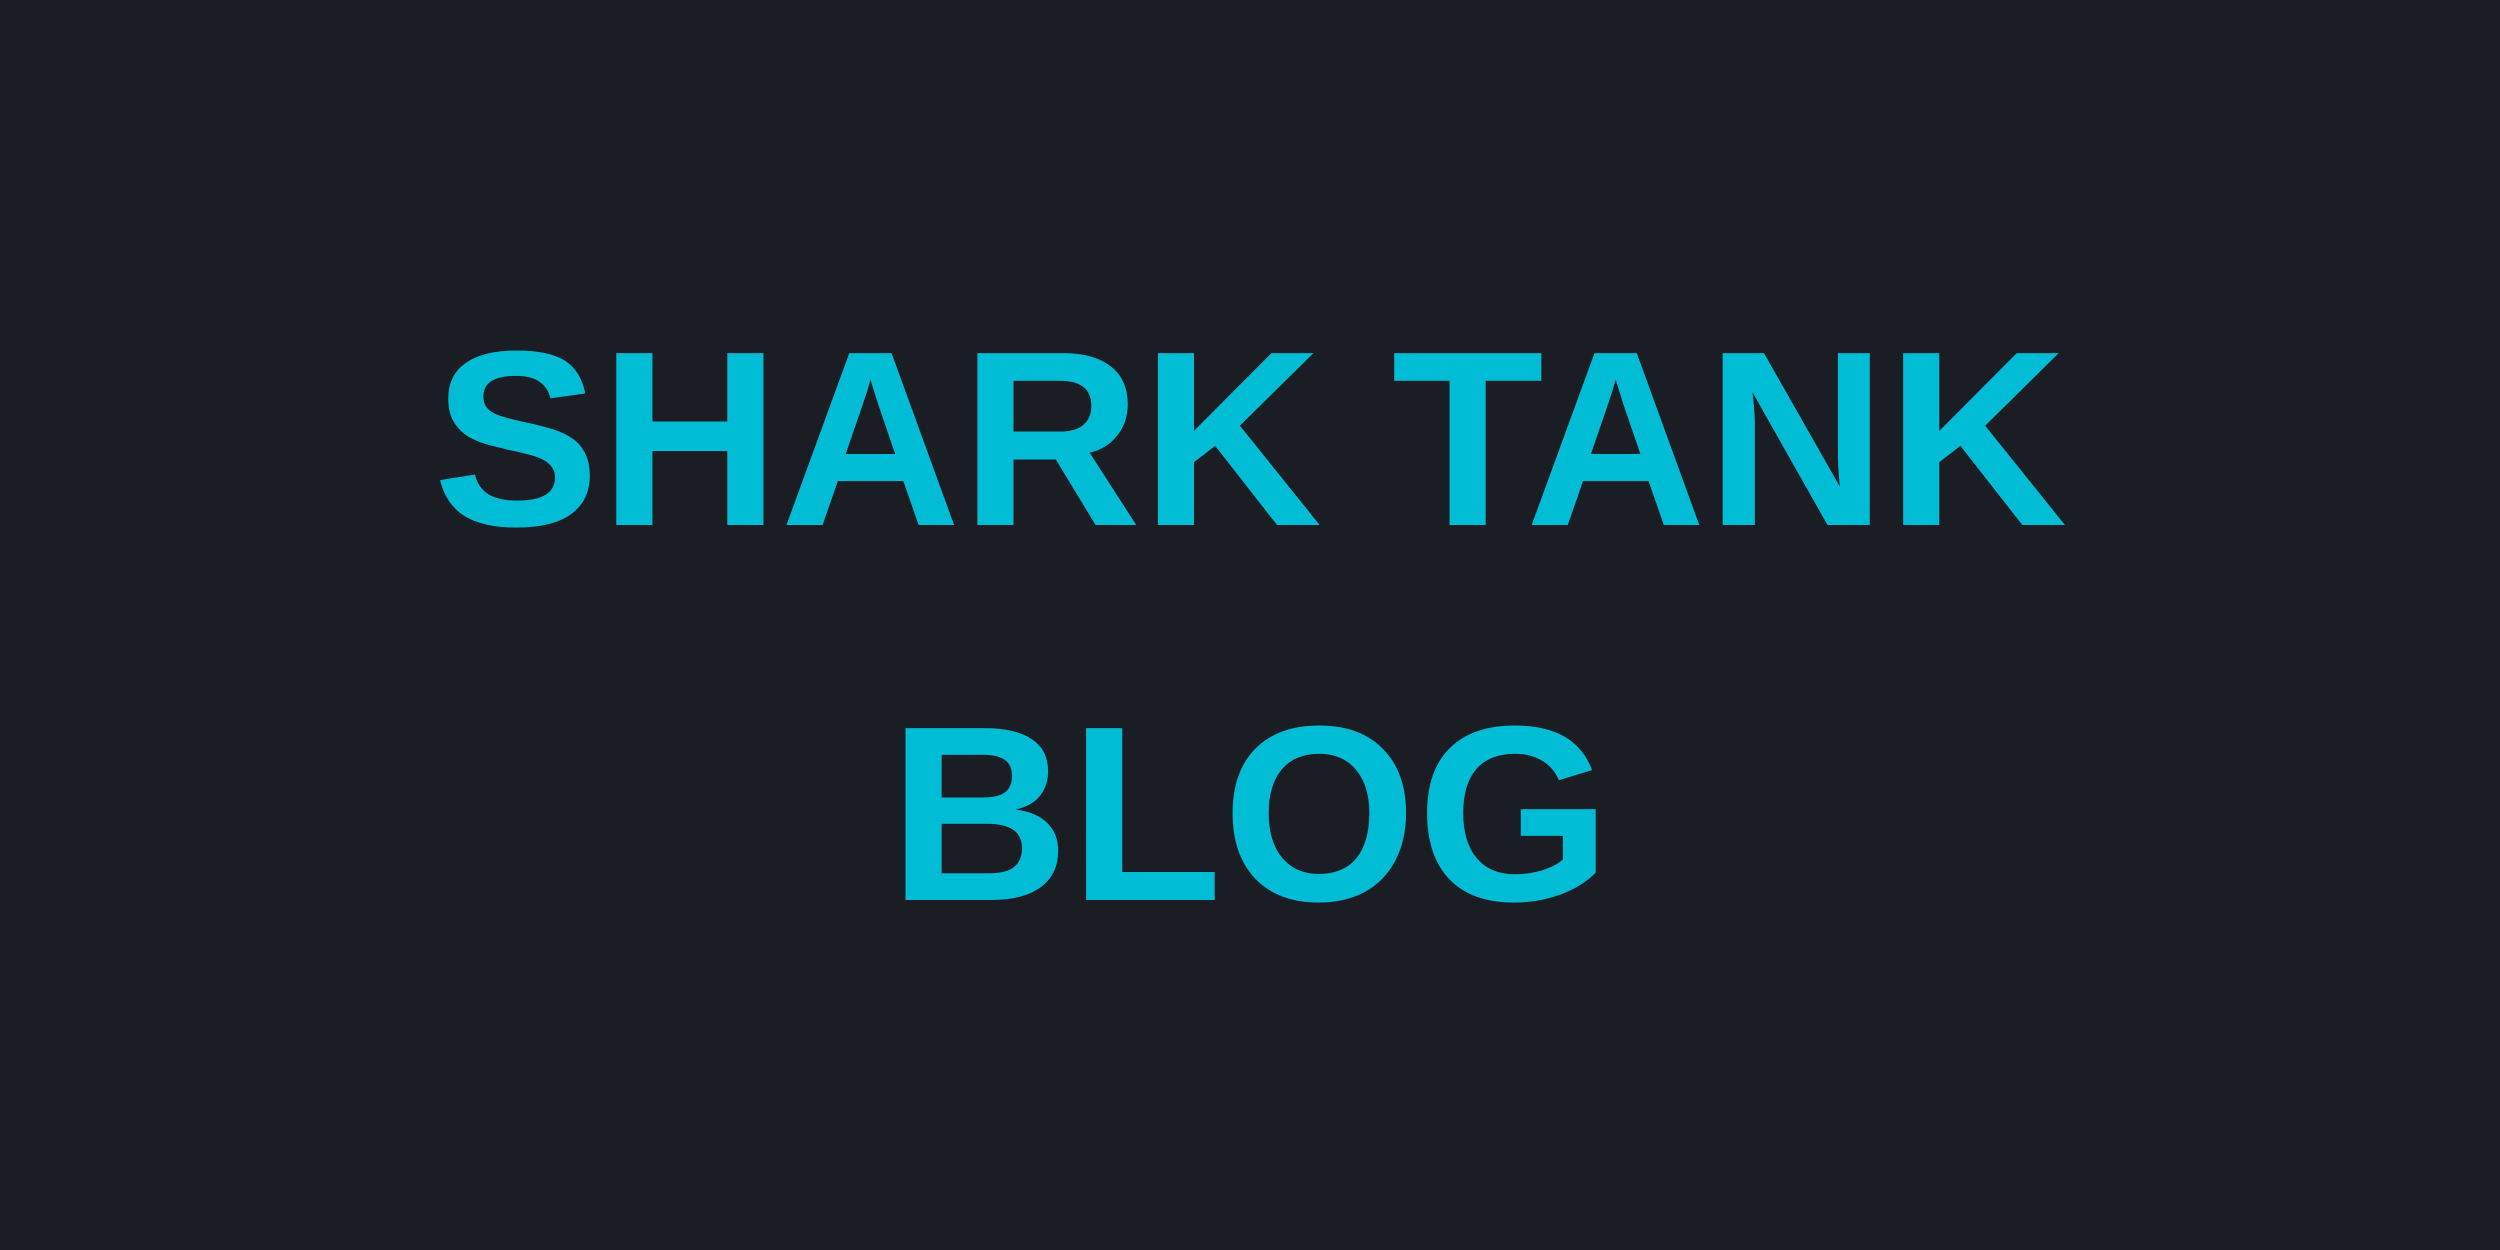
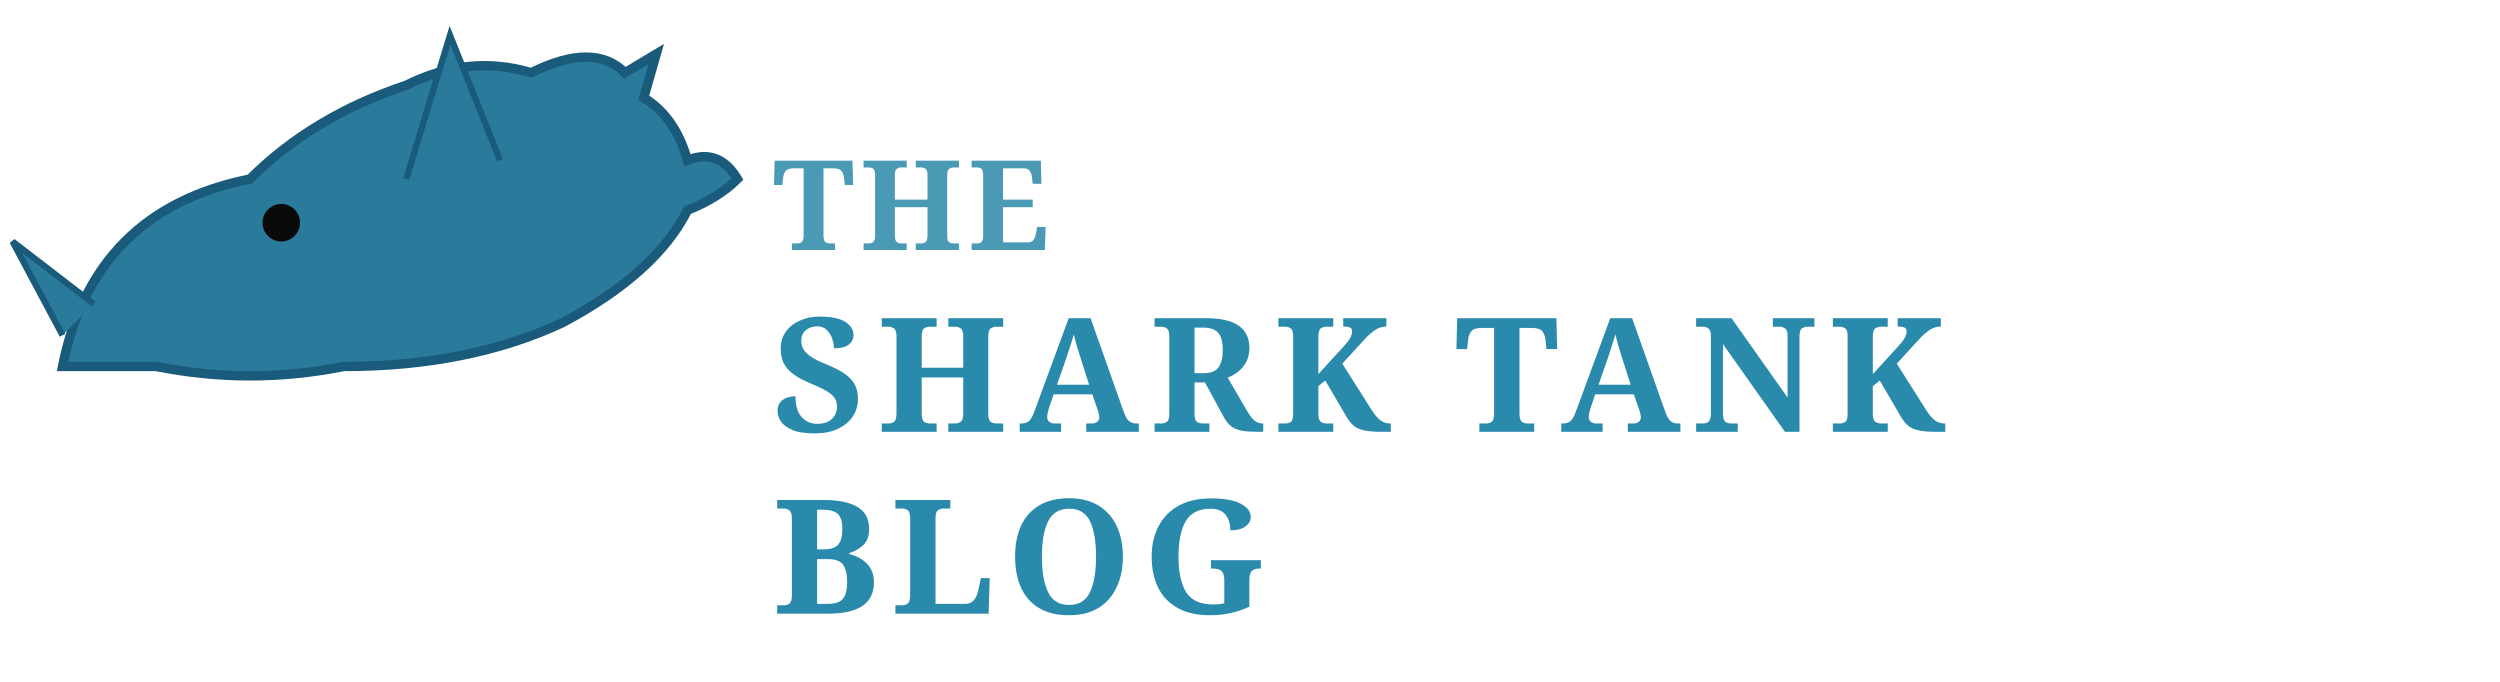
- <svg xmlns="http://www.w3.org/2000/svg" width="120" height="60" viewBox="0 0 120 60">
-   <rect fill="#1a1d24" width="120" height="60" />
-   <text fill="#00bcd4" font-family="Arial,sans-serif" font-size="12" font-weight="600" text-anchor="middle" x="60" y="21" dy=".35em">SHARK TANK</text>
-   <text fill="#00bcd4" font-family="Arial,sans-serif" font-size="12" font-weight="600" text-anchor="middle" x="60" y="39" dy=".35em">BLOG</text>
+ <svg xmlns="http://www.w3.org/2000/svg" viewBox="0 0 220 60" width="220" height="60">
+   <g transform="translate(0,2) scale(0.55)">
+     <path d="M10 55 Q15 30 40 25 Q50 15 65 10 Q75 5 85 8 Q95 3 100 8 L105 5 L103 12 Q108 15 110 22 Q115 20 118 25 Q115 28 110 30 Q105 40 90 48 Q75 55 55 55 Q40 58 25 55 Z" fill="#2a7a9b" stroke="#1a5a7b" stroke-width="1.5" />
+     <circle cx="45" cy="32" r="3" fill="#0a0a0a" />
+     <path d="M65 25 L72 2 L80 22" fill="#2a7a9b" stroke="#1a5a7b" stroke-width="1" />
+     <path d="M10 50 L2 35 L15 45" fill="#2a7a9b" stroke="#1a5a7b" stroke-width="1" />
+   </g>
+   <text x="68" y="22" font-family="Georgia,serif" font-size="11" font-weight="700" fill="#4a9ab5" letter-spacing="0.5">THE</text>
+   <text x="68" y="38" font-family="Georgia,serif" font-size="14" font-weight="700" fill="#2a8aab" letter-spacing="1">SHARK TANK</text>
+   <text x="68" y="54" font-family="Georgia,serif" font-size="14" font-weight="700" fill="#2a8aab" letter-spacing="1">BLOG</text>
</svg>
